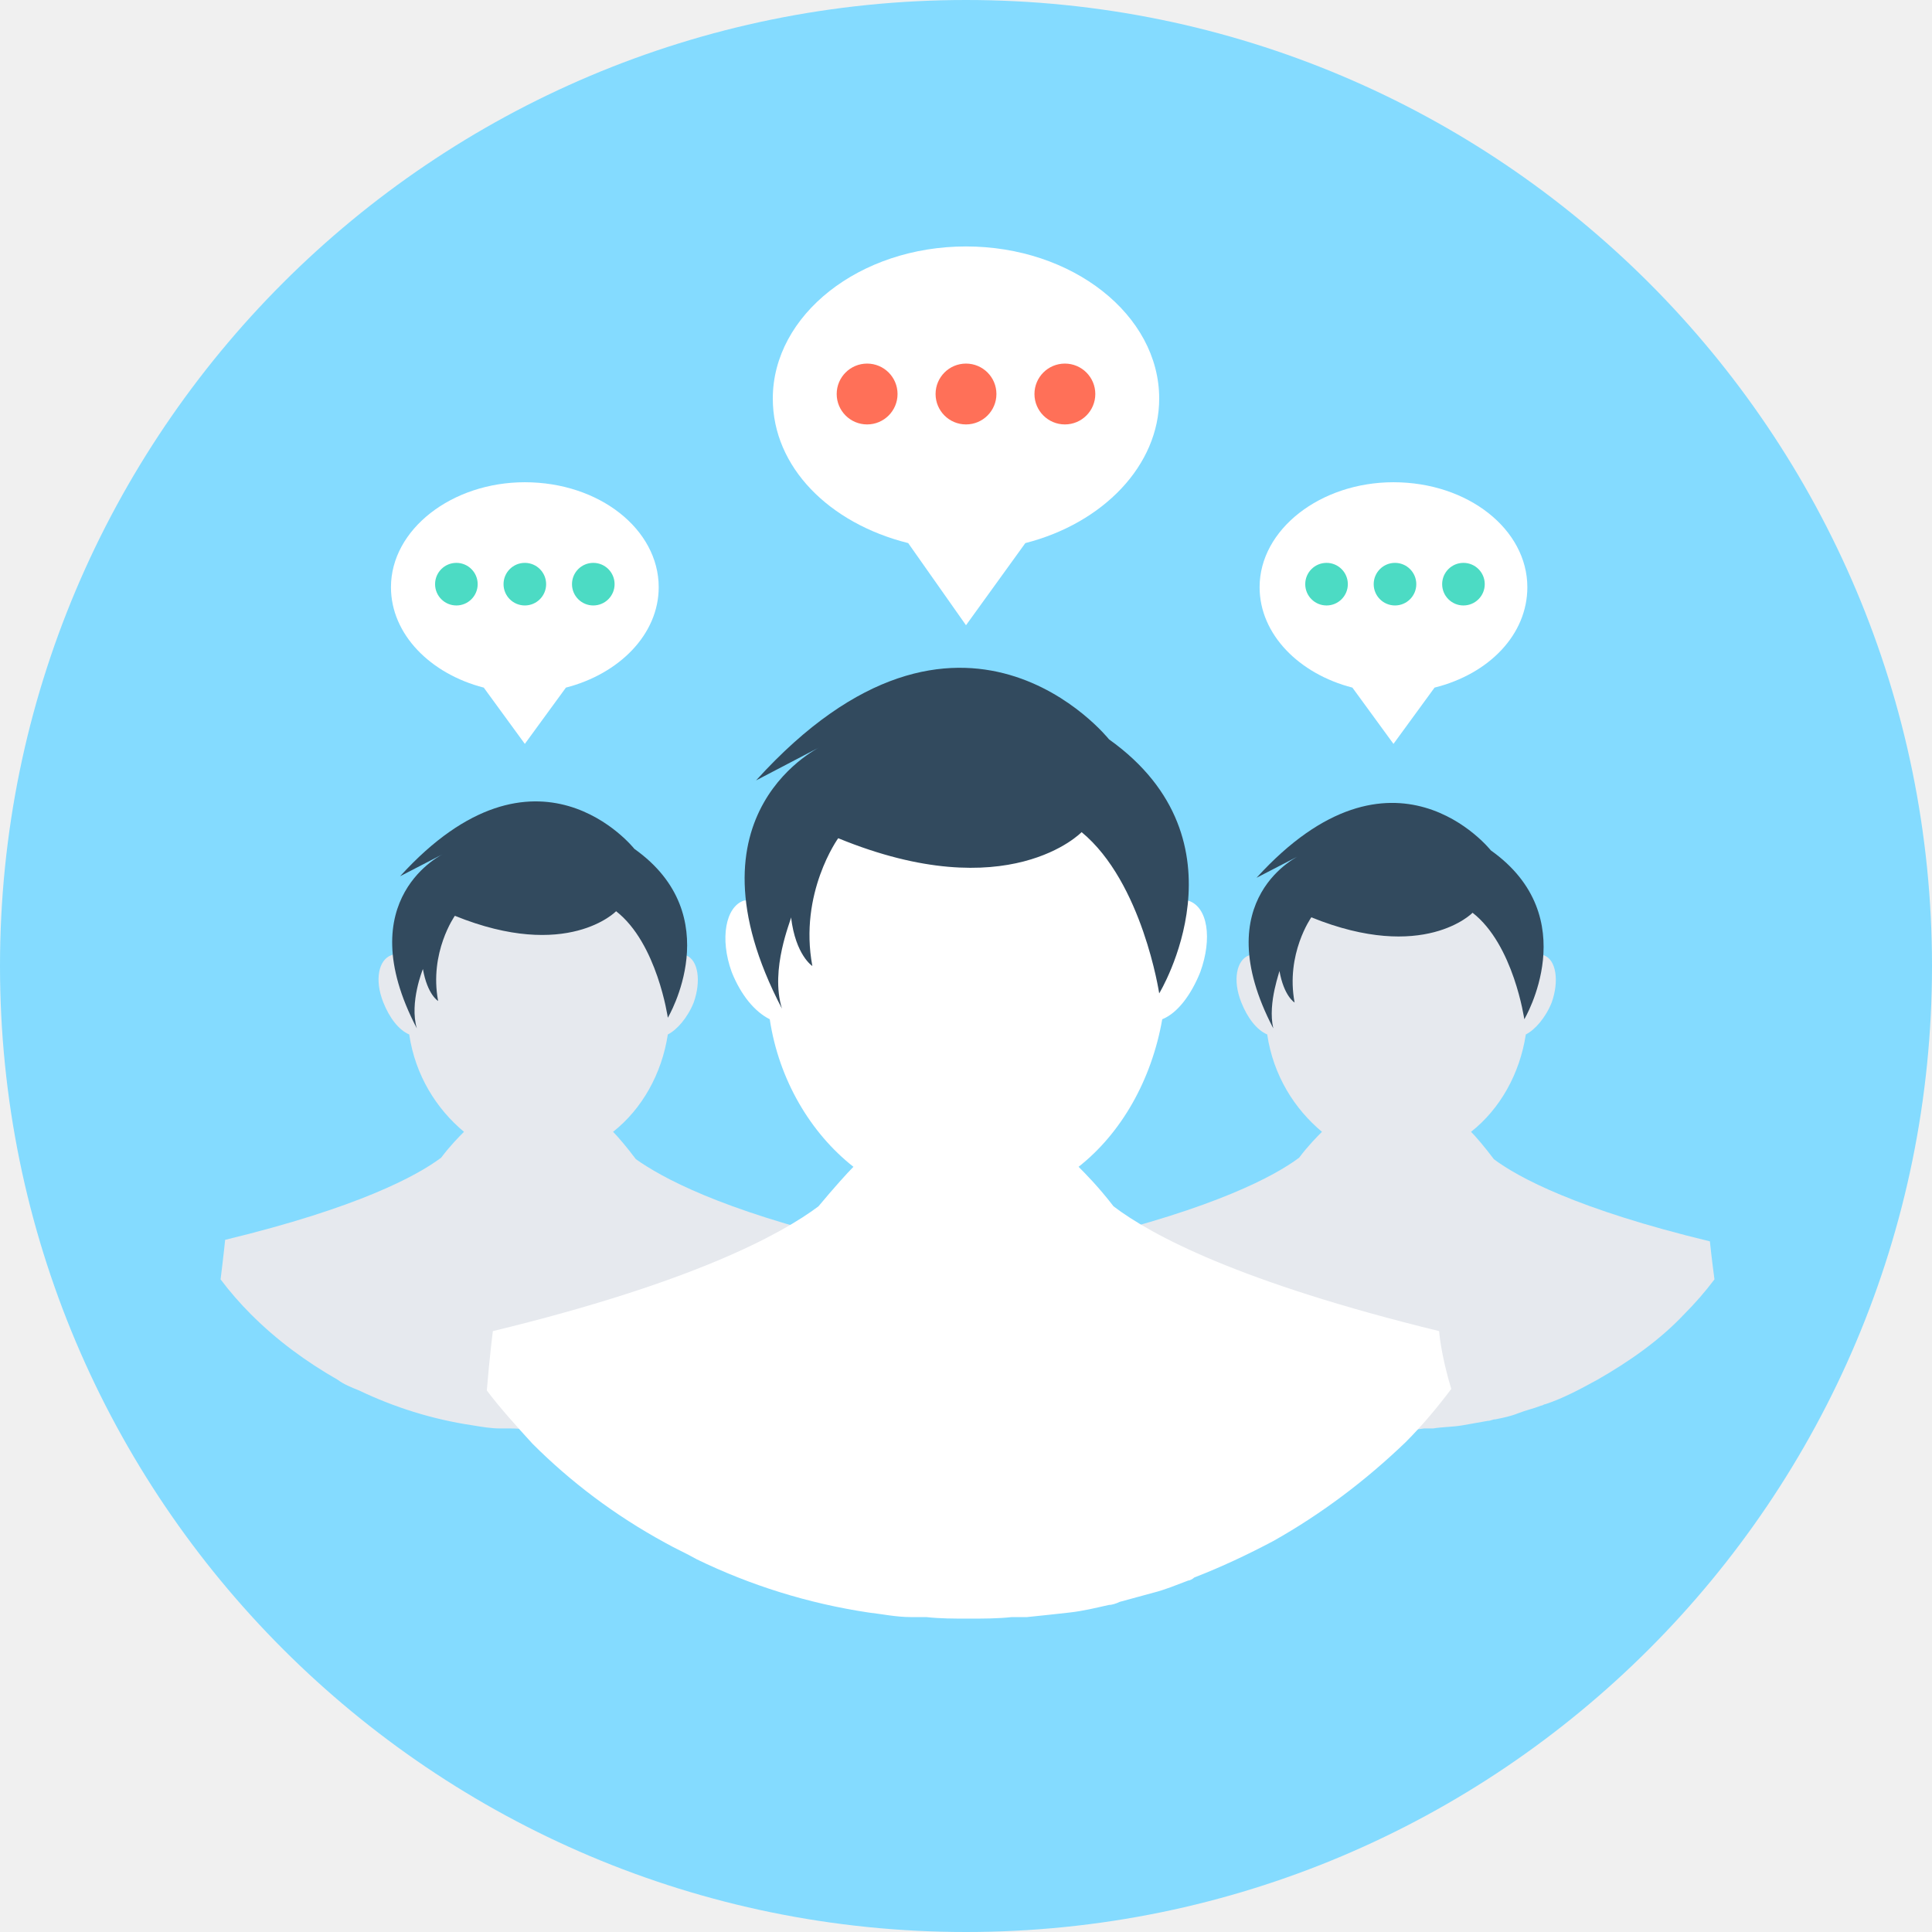
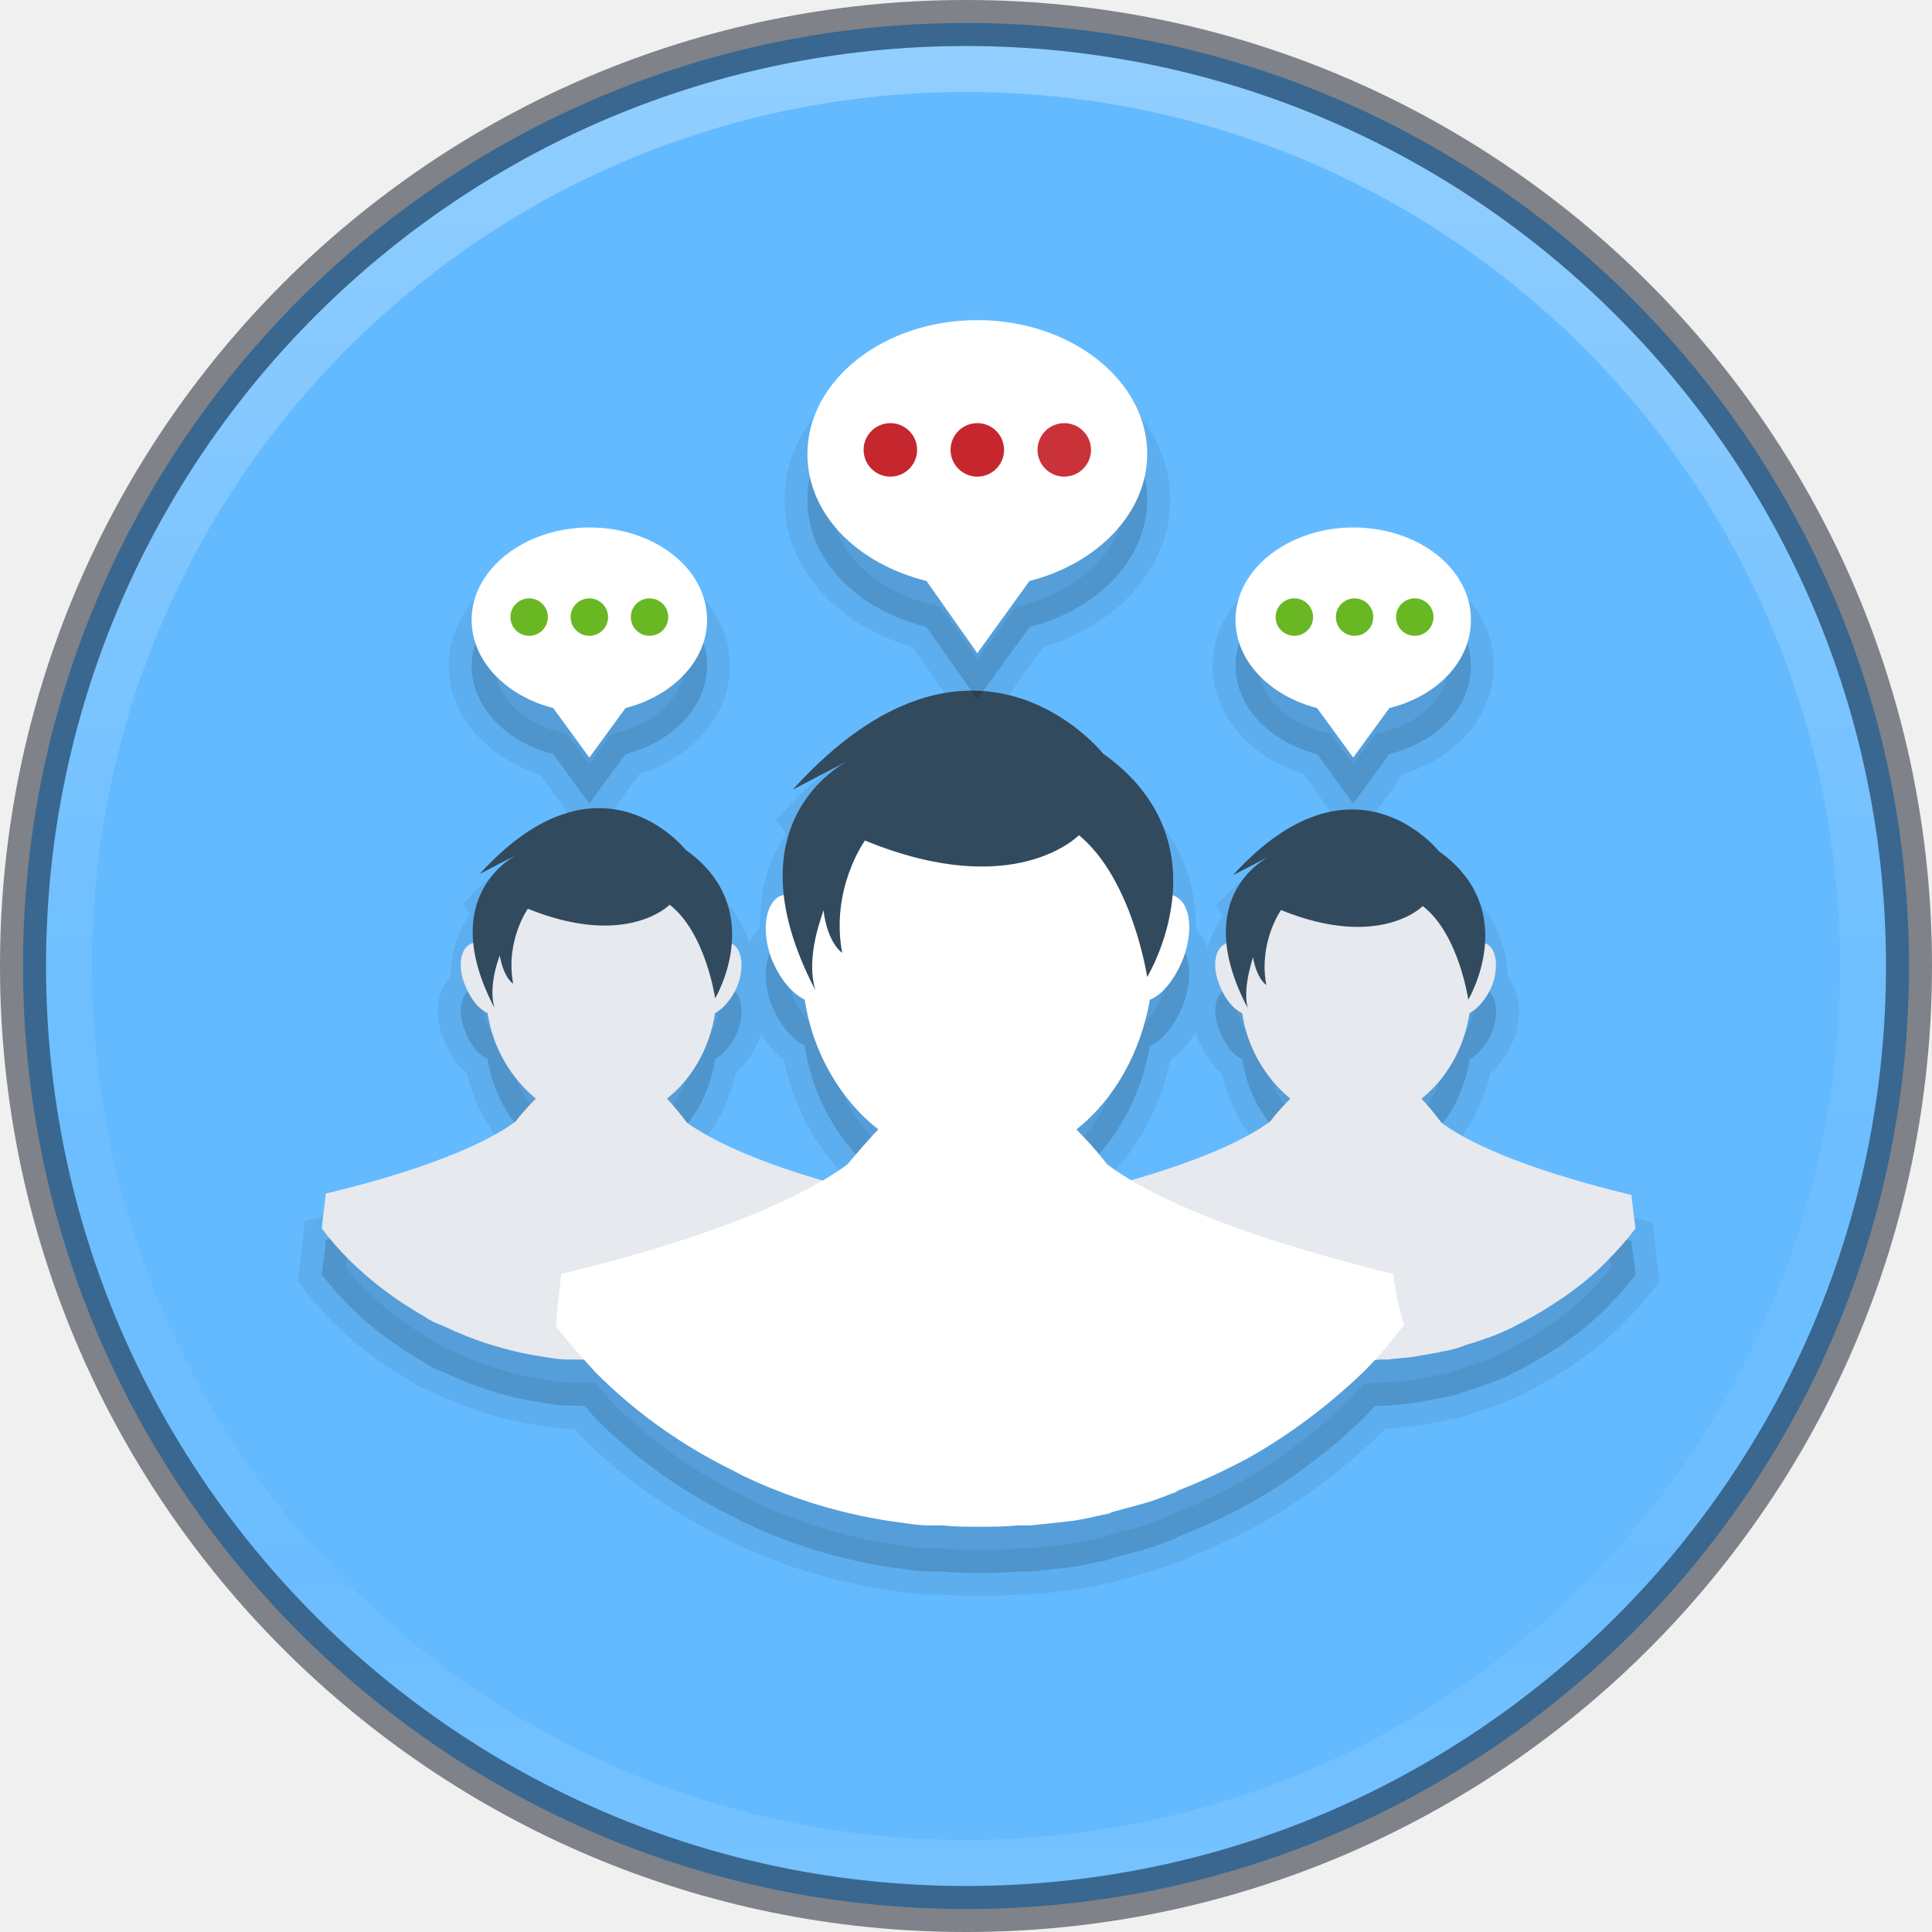
- <svg xmlns="http://www.w3.org/2000/svg" version="1.1" id="Layer_1" x="0px" y="0px" viewBox="0 0 508 508" style="enable-background:new 0 0 508 508;" xml:space="preserve">
-   <circle style="fill:#84DBFF;" cx="254" cy="254" r="254" />
-   <path style="fill:#E6E9EE;" d="M449.6,326.4c-34.8-8.4-50.4-16.8-56.8-21.6c-2.4-3.2-4.8-6-6-7.2l0,0c7.6-6,12.8-15.2,14.4-25.6  c2.4-1.2,5.2-4.4,6.8-8.4c2-5.6,1.2-11.2-2-12.4c-1.6-0.4-3.6,0-5.2,1.6c-4.4-16.8-17.6-28.8-33.6-28.8s-29.2,12-33.6,28.8  c-1.6-1.6-3.6-2.4-5.2-1.6c-3.2,1.2-4.4,6.4-2,12.4c1.6,4,4,7.2,6.8,8.4c1.6,10.8,7.2,19.6,14.4,25.6l0,0c-1.2,1.2-3.6,3.6-6,6.8  c-6.4,4.8-22,13.2-56.8,21.6c0,0-0.4,4-1.2,10.4c2.4,3.2,5.2,6.4,8,9.2c6.8,6.8,14.4,12.4,22.8,17.2c1.6,1.2,3.6,2,5.6,2.8  c9.2,4.4,19.2,7.6,30,9.2c2.4,0.4,4.8,0.8,7.2,0.8c0.4,0,0.4,0,0.8,0s1.2,0,2,0c2.4,0,4.8,0.4,7.2,0.4c2.4,0,4.8,0,7.2-0.4  c0.8,0,1.2,0,1.6,0s0.4,0,0.8,0c2.4-0.4,5.2-0.4,7.6-0.8s4.4-0.8,6.8-1.2c0.8,0,1.2-0.4,2-0.4c2-0.4,4-0.8,6-1.6c2-0.8,4-1.2,6-2  c0.4,0,0.8-0.4,1.2-0.4c4.8-1.6,9.2-4,13.6-6.4c8.4-4.8,16.4-10.4,22.8-17.2c2.8-2.8,5.6-6,8-9.2C450,330.4,449.6,326.4,449.6,326.4  z" />
-   <path style="fill:#324A5E;" d="M334.8,270.4c-18-34.4,7.2-45.6,7.2-45.6l-11.6,6c36-39.6,61.6-7.2,61.6-7.2  c24.8,17.6,8.8,44.4,8.8,44.4s-2.8-19.6-13.6-28c0,0-12.8,13.2-42.4,1.2c0,0-6.8,9.6-4.4,22.4c0,0-2.8-1.6-4-8.4  C336.8,254.8,333.2,263.6,334.8,270.4L334.8,270.4z" />
-   <path style="fill:#E6E9EE;" d="M224,326.4c-34.8-8.4-50-16.8-56.8-21.6c-2.4-3.2-4.8-6-6-7.2l0,0c7.6-6,12.8-15.2,14.4-25.6  c2.4-1.2,5.2-4.4,6.8-8.4c2-5.6,1.2-11.2-2-12.4c-1.6-0.4-3.6,0-5.2,1.6c-4.4-16.8-17.6-28.8-33.6-28.8s-29.2,12-33.6,28.8  c-1.6-1.6-3.6-2.4-5.2-1.6c-3.2,1.2-4.4,6.4-2,12.4c1.6,4,4,7.2,6.8,8.4c1.6,10.8,7.2,19.6,14.4,25.6l0,0c-1.2,1.2-3.6,3.6-6,6.8  c-6.4,4.8-22,13.2-56.8,21.6c0,0-0.4,4-1.2,10.4c2.4,3.2,5.2,6.4,8,9.2c6.8,6.8,14.4,12.4,22.8,17.2c1.6,1.2,3.6,2,5.6,2.8  c9.2,4.4,19.2,7.6,30,9.2c2.4,0.4,4.8,0.8,7.2,0.8c0.4,0,0.4,0,0.8,0c0.4,0,1.2,0,2,0c2.4,0,4.8,0.4,7.2,0.4s4.8,0,7.2-0.4  c0.8,0,1.2,0,1.6,0c0.4,0,0.4,0,0.8,0c2.4-0.4,5.2-0.4,7.6-0.8c2.4-0.4,4.4-0.8,6.8-1.2c0.8,0,1.2-0.4,2-0.4c2-0.4,4-0.8,6-1.6  c2-0.8,4-1.2,6-2c0.4,0,0.8-0.4,1.2-0.4c4.8-1.6,9.2-4,13.6-6.4c8.4-4.8,16.4-10.4,22.8-17.2c2.8-2.8,5.6-6,8-9.2  C224.4,330.4,224,326.4,224,326.4z" />
-   <path style="fill:#324A5E;" d="M109.6,270.4c-18-34.4,7.2-46,7.2-46l-11.6,6c36-39.6,61.6-7.2,61.6-7.2c24.8,17.6,8.8,44.4,8.8,44.4  s-2.8-19.6-13.6-28c0,0-12.8,13.2-42.4,1.2c0,0-6.8,9.6-4.4,22.4c0,0-2.8-1.6-4-8.4C111.2,254.8,107.6,263.6,109.6,270.4  L109.6,270.4z" />
-   <path style="fill:#FFFFFF;" d="M378.4,350c-52.4-12.8-75.6-25.2-85.6-32.8c-4-5.2-7.6-8.8-9.2-10.4l0,0c11.2-8.8,19.2-22.8,22-38.8  c4-1.6,7.6-6.4,10-12.4c3.2-8.8,2-17.2-3.2-18.8c-2.4-0.8-5.2,0.4-8,2.8C298,214.4,277.6,196,254,196c-24,0-44,18.4-50.4,43.6  c-2.8-2.4-5.6-3.2-8-2.8c-4.8,1.6-6.4,10-3.2,18.8c2.4,6,6,10.4,10,12.4c2.4,16,10.8,30,22,38.8l0,0c-1.6,1.6-5.2,5.6-9.2,10.4  c-9.6,7.2-32.8,20-85.6,32.8c0,0-0.8,6-1.6,15.6c3.6,4.8,8,9.6,12,14c10,10,21.6,18.8,34.8,26c2.8,1.6,5.6,2.8,8.4,4.4  c14,6.8,29.2,11.6,45.2,14c3.6,0.4,7.2,1.2,11.2,1.2c0.4,0,0.8,0,1.2,0c0.8,0,2,0,2.8,0c3.6,0.4,7.2,0.4,11.2,0.4  c3.6,0,7.6,0,11.2-0.4c0.8,0,2,0,2.8,0c0.4,0,0.8,0,1.2,0c4-0.4,7.6-0.8,11.2-1.2c3.6-0.4,6.8-1.2,10.4-2c0.8,0,2-0.4,2.8-0.8  c2.8-0.8,6-1.6,8.8-2.4c3.2-0.8,6-2,9.2-3.2c0.4,0,1.2-0.4,1.6-0.8c7.2-2.8,14-6,20.8-9.6c12.8-7.2,24.4-16,34.8-26  c4.4-4.4,8.4-9.2,12-14C378.8,356,378.4,350,378.4,350z" />
-   <path style="fill:#324A5E;" d="M205.6,265.2c-27.2-52,10.8-69.2,10.8-69.2l-17.6,9.2c54-59.6,92.8-10.8,92.8-10.8  c37.6,26.8,13.2,66.8,13.2,66.8s-4.4-29.2-20.4-42.4c0,0-19.2,20-64,1.6c0,0-10.4,14.4-6.8,33.6c0,0-4.4-2.8-5.6-12.8  C208,242,202.4,254.8,205.6,265.2L205.6,265.2z" />
-   <path style="fill:#FFFFFF;" d="M304.8,104.8c0-22-22.8-40-50.8-40s-50.8,18-50.8,40c0,18,14.8,32.8,35.6,38l15.2,21.6l15.6-21.6  C290,137.6,304.8,122.4,304.8,104.8z" />
-   <g>
-     <circle style="fill:#FF7058;" cx="228" cy="103.6" r="8" />
-     <circle style="fill:#FF7058;" cx="254" cy="103.6" r="8" />
-     <circle style="fill:#FF7058;" cx="280" cy="103.6" r="8" />
+ <svg xmlns="http://www.w3.org/2000/svg" xmlns:xlink="http://www.w3.org/1999/xlink" id="svg4031" height="64" width="64" version="1.1">
+   <defs id="defs4033">
+     <linearGradient id="linearGradient3820-7-2-1">
+       <stop offset="0" style="stop-color:#3d3d3d;stop-opacity:1" id="stop3822-2-6-3" />
+       <stop offset="0.5" style="stop-color:#686868;stop-opacity:0.498" id="stop3864-8-7-7" />
+       <stop offset="1" style="stop-color:#686868;stop-opacity:0" id="stop3824-1-2-5" />
+     </linearGradient>
+     <radialGradient gradientTransform="matrix(0.2708338,0,0,0.08762273,-2.855072,25.18723)" gradientUnits="userSpaceOnUse" xlink:href="#linearGradient3820-7-2-1" id="radialGradient3018" fy="186.171" fx="99.157" r="62.769" cy="186.171" cx="99.157" />
+     <linearGradient id="linearGradient4011-7">
+       <stop offset="0" style="stop-color:#ffffff;stop-opacity:1" id="stop4013-4" />
+       <stop offset="0.508" style="stop-color:#ffffff;stop-opacity:0.235" id="stop4015-61" />
+       <stop offset="0.835" style="stop-color:#ffffff;stop-opacity:0.157" id="stop4017-2" />
+       <stop offset="1" style="stop-color:#ffffff;stop-opacity:0.392" id="stop4019-2" />
+     </linearGradient>
+     <linearGradient id="linearGradient8838-4">
+       <stop offset="0" style="stop-color:#000000;stop-opacity:1" id="stop8840-4" />
+       <stop offset="1" style="stop-color:#000000;stop-opacity:0" id="stop8842-8" />
+     </linearGradient>
+     <linearGradient gradientTransform="matrix(0.5135135,0,0,0.5135135,-0.836132,22.97872)" gradientUnits="userSpaceOnUse" xlink:href="#linearGradient4011-7" id="linearGradient3741" y2="42.884" x2="71.204" y1="7.831" x1="71.204" />
+     <radialGradient gradientTransform="matrix(1.129412,0,0,0.2823525,-34.72941,43.69412)" gradientUnits="userSpaceOnUse" xlink:href="#linearGradient8838-4" id="radialGradient3748" fy="4.625" fx="62.625" r="10.625" cy="4.625" cx="62.625" />
+     <linearGradient id="linearGradient4632-92-3-0-8-1-6-6">
+       <stop offset="0" style="stop-color:#fafafa;stop-opacity:1" id="stop4634-68-8-0-2-9-1-1" />
+       <stop offset="1" style="stop-color:#e1e1e1;stop-opacity:1" id="stop4636-8-21-7-1-4-9-4" />
+     </linearGradient>
+     <radialGradient xlink:href="#linearGradient4632-92-3-0-8-1-6-6" id="radialGradient3398" gradientUnits="userSpaceOnUse" gradientTransform="matrix(0,1.218944,-1.289497,-3.3177771e-8,46.89601,18.35099)" cx="6.275" cy="8.45" fx="6.275" fy="8.45" r="20" />
+     <linearGradient xlink:href="#linearGradient3104-8-8-97-4-6-2-0-1-4-0-5-8-3-9-1" id="linearGradient4200-6" gradientUnits="userSpaceOnUse" gradientTransform="matrix(0.8074983,0,0,0.833744,113.0116,-2.35899)" x1="-95.838" y1="54.2" x2="-95.838" y2="5.176" />
+     <linearGradient id="linearGradient3104-8-8-97-4-6-2-0-1-4-0-5-8-3-9-1">
+       <stop offset="0" style="stop-color:#000000;stop-opacity:0.322" id="stop3106-5-4-3-5-0-1-61-9-2-7-3-3-2-6-9" />
+       <stop offset="1" style="stop-color:#000000;stop-opacity:0.278" id="stop3108-4-3-7-8-2-4-01-9-9-0-6-4-3-7-7" />
+     </linearGradient>
+     <linearGradient id="linearGradient2867-449-88-871-390-598-476-591-434-148-57-177-3-8-8">
+       <stop id="stop3750-8-9-0" style="stop-color:#95a3ab;stop-opacity:1" offset="0" />
+       <stop id="stop3752-3-2-2" style="stop-color:#667885;stop-opacity:1" offset="0.262" />
+       <stop id="stop3754-7-2-2" style="stop-color:#485a6c;stop-opacity:1" offset="0.705" />
+       <stop id="stop3756-9-3-05" style="stop-color:#273445;stop-opacity:1" offset="1" />
+     </linearGradient>
+     <linearGradient id="linearGradient4011-8">
+       <stop id="stop4013-9" style="stop-color:#ffffff;stop-opacity:1" offset="0" />
+       <stop id="stop4015-2" style="stop-color:#ffffff;stop-opacity:0.235" offset="0.508" />
+       <stop id="stop4017-28" style="stop-color:#ffffff;stop-opacity:0.157" offset="0.835" />
+       <stop id="stop4019-23" style="stop-color:#ffffff;stop-opacity:0.392" offset="1" />
+     </linearGradient>
+     <linearGradient y2="44.341" x2="71.204" y1="6.238" x1="71.204" gradientTransform="matrix(1.606177,0,0,1.606177,-83.21676,-24.72822)" gradientUnits="userSpaceOnUse" id="linearGradient3540" xlink:href="#linearGradient4011-8" />
+     <radialGradient r="20" fy="8.45" fx="1.198" cy="8.45" cx="1.198" gradientTransform="matrix(0,5.000002,-5.289406,-1.3609237e-7,68.69436,-17.9895)" gradientUnits="userSpaceOnUse" id="radialGradient3543" xlink:href="#linearGradient2867-449-88-871-390-598-476-591-434-148-57-177-3-8-8" />
+   </defs>
+   <g id="g4182" transform="translate(0,16)">
+     <path d="M 32,-15.238 C 14.764,-15.238 0.762,-1.236 0.762,16 c 0,17.236 14.002,31.238 31.238,31.238 17.236,0 31.238,-14.002 31.238,-31.238 0,-17.236 -14.002,-31.238 -31.238,-31.238 z" id="path2555" style="color:#000000;display:inline;overflow:visible;visibility:visible;fill:#64baff;fill-opacity:1;fill-rule:nonzero;stroke:none;stroke-width:1;marker:none;enable-background:accumulate" />
+     <path id="path4487" d="m 32.14,8.401 c -1.632,0.017 -3.637,0.804 -5.881,3.28 l 1.949,-1.018 c 0,0 -2.607,1.195 -2.232,4.527 -0.023,0.002 -0.049,-0.01 -0.071,-0.006 -0.532,0.177 -0.709,1.108 -0.354,2.083 0.266,0.665 0.664,1.15 1.107,1.372 0.266,1.773 1.197,3.323 2.437,4.298 -0.177,0.177 -0.575,0.623 -1.018,1.155 -0.197,0.148 -0.512,0.334 -0.824,0.521 -2.556,-0.753 -3.876,-1.46 -4.494,-1.896 -0.266,-0.355 -0.534,-0.665 -0.667,-0.798 0.842,-0.665 1.418,-1.684 1.595,-2.836 0.266,-0.133 0.579,-0.488 0.756,-0.932 0.219,-0.612 0.132,-1.219 -0.211,-1.363 0.079,-0.973 -0.179,-2.163 -1.518,-3.113 0,0 -2.836,-3.59 -6.824,0.798 l 1.286,-0.664 c 0,0 -1.676,0.806 -1.47,2.967 -0.026,0.006 -0.055,-0.009 -0.08,0.003 -0.355,0.133 -0.489,0.707 -0.223,1.372 0.177,0.443 0.443,0.799 0.753,0.932 0.177,1.197 0.798,2.172 1.595,2.836 -0.133,0.133 -0.398,0.398 -0.664,0.753 -0.709,0.532 -2.436,1.462 -6.292,2.393 0,0 -0.045,0.443 -0.134,1.152 0.266,0.355 0.577,0.711 0.887,1.021 0.753,0.753 1.593,1.373 2.524,1.905 0.177,0.133 0.4,0.221 0.622,0.31 1.019,0.487 2.128,0.844 3.324,1.021 0.266,0.044 0.532,0.089 0.798,0.089 l 0.086,0 0.223,0 c 0.084,0 0.169,0.006 0.253,0.012 0.126,0.14 0.244,0.294 0.366,0.429 1.108,1.108 2.395,2.083 3.857,2.881 0.31,0.177 0.618,0.311 0.929,0.488 1.551,0.753 3.236,1.285 5.009,1.551 0.399,0.044 0.798,0.134 1.241,0.134 l 0.134,0 0.31,0 c 0.399,0.044 0.798,0.045 1.241,0.045 0.399,0 0.842,-3.3e-4 1.241,-0.045 l 0.31,0 0.134,0 c 0.443,-0.044 0.839,-0.09 1.238,-0.134 0.399,-0.044 0.756,-0.132 1.155,-0.22 0.089,0 0.221,-0.045 0.31,-0.089 0.31,-0.089 0.663,-0.176 0.973,-0.265 0.355,-0.089 0.666,-0.221 1.021,-0.354 0.044,0 0.131,-0.045 0.176,-0.089 0.798,-0.31 1.553,-0.667 2.307,-1.065 1.418,-0.798 2.702,-1.77 3.854,-2.878 0.125,-0.125 0.241,-0.259 0.36,-0.39 0.058,-0.006 0.115,6.61e-4 0.173,-0.009 l 0.176,0 0.089,0 c 0.266,-0.044 0.576,-0.045 0.842,-0.089 0.266,-0.044 0.487,-0.09 0.753,-0.134 0.089,0 0.135,-0.045 0.223,-0.045 0.222,-0.044 0.442,-0.087 0.664,-0.176 0.222,-0.089 0.442,-0.135 0.664,-0.223 0.044,0 0.09,-0.045 0.134,-0.045 0.532,-0.177 1.018,-0.442 1.506,-0.708 0.931,-0.532 1.818,-1.151 2.527,-1.905 0.31,-0.31 0.621,-0.666 0.887,-1.021 -0.089,-0.665 -0.134,-1.107 -0.134,-1.107 -3.855,-0.931 -5.583,-1.861 -6.292,-2.393 -0.266,-0.355 -0.534,-0.665 -0.667,-0.798 0.842,-0.665 1.418,-1.684 1.595,-2.836 0.266,-0.133 0.579,-0.488 0.756,-0.932 0.222,-0.62 0.131,-1.239 -0.223,-1.372 -0.01,-0.002 -0.022,0.002 -0.033,0 0.066,-0.963 -0.202,-2.126 -1.518,-3.06 0,0 -2.836,-3.59 -6.824,0.798 l 1.286,-0.664 c 0,0 -1.673,0.777 -1.47,2.923 -0.012,0.004 -0.027,-0.003 -0.039,0.003 -0.355,0.133 -0.486,0.707 -0.22,1.372 0.177,0.443 0.443,0.799 0.753,0.932 0.177,1.197 0.798,2.172 1.595,2.836 -0.133,0.133 -0.398,0.398 -0.664,0.753 C 41.49,23.115 40.113,23.836 37.473,24.601 37.177,24.422 36.868,24.24 36.673,24.092 36.229,23.516 35.832,23.114 35.655,22.937 c 1.241,-0.975 2.127,-2.525 2.437,-4.298 0.443,-0.177 0.841,-0.707 1.107,-1.372 0.355,-0.975 0.222,-1.906 -0.354,-2.083 -0.004,-0.001 -0.008,-0.002 -0.012,-0.003 0.124,-1.459 -0.262,-3.25 -2.292,-4.696 0,0 -1.682,-2.111 -4.402,-2.083 z" style="opacity:0.07;fill:none;fill-opacity:1;stroke:#000000;stroke-width:1.524;stroke-opacity:1" />
+     <path id="path4520" d="m 32.375,-3.872 c -3.102,0 -5.628,1.994 -5.628,4.432 0,1.994 1.639,3.635 3.943,4.211 l 1.685,2.393 1.729,-2.393 c 2.26,-0.576 3.899,-2.261 3.899,-4.211 0,-2.437 -2.526,-4.432 -5.628,-4.432 z m -12.851,6.869 c -2.127,0 -3.899,1.373 -3.899,3.057 0,1.374 1.151,2.527 2.702,2.926 l 1.196,1.64 1.196,-1.64 c 1.551,-0.399 2.702,-1.552 2.702,-2.926 0,-1.684 -1.727,-3.057 -3.899,-3.057 z m 25.304,0 c -2.127,0 -3.899,1.373 -3.899,3.057 0,1.374 1.151,2.527 2.702,2.926 l 1.196,1.64 1.196,-1.64 c 1.595,-0.399 2.702,-1.552 2.702,-2.926 0,-1.684 -1.727,-3.057 -3.899,-3.057 z" style="opacity:0.07;fill:none;fill-opacity:1;stroke:#000000;stroke-width:1.524;stroke-opacity:1" />
+     <path style="opacity:0.15;fill:#000000;fill-opacity:1" d="m 32.14,8.401 c -1.632,0.017 -3.637,0.804 -5.881,3.28 l 1.949,-1.018 c 0,0 -2.607,1.195 -2.232,4.527 -0.023,0.002 -0.049,-0.01 -0.071,-0.006 -0.532,0.177 -0.709,1.108 -0.354,2.083 0.266,0.665 0.664,1.15 1.107,1.372 0.266,1.773 1.197,3.323 2.437,4.298 -0.177,0.177 -0.575,0.623 -1.018,1.155 -0.197,0.148 -0.512,0.334 -0.824,0.521 -2.556,-0.753 -3.876,-1.46 -4.494,-1.896 -0.266,-0.355 -0.534,-0.665 -0.667,-0.798 0.842,-0.665 1.418,-1.684 1.595,-2.836 0.266,-0.133 0.579,-0.488 0.756,-0.932 0.219,-0.612 0.132,-1.219 -0.211,-1.363 0.079,-0.973 -0.179,-2.163 -1.518,-3.113 0,0 -2.836,-3.59 -6.824,0.798 l 1.286,-0.664 c 0,0 -1.676,0.806 -1.47,2.967 -0.026,0.006 -0.055,-0.009 -0.08,0.003 -0.355,0.133 -0.489,0.707 -0.223,1.372 0.177,0.443 0.443,0.799 0.753,0.932 0.177,1.197 0.798,2.172 1.595,2.836 -0.133,0.133 -0.398,0.398 -0.664,0.753 -0.709,0.532 -2.436,1.462 -6.292,2.393 0,0 -0.045,0.443 -0.134,1.152 0.266,0.355 0.577,0.711 0.887,1.021 0.753,0.753 1.593,1.373 2.524,1.905 0.177,0.133 0.4,0.221 0.622,0.31 1.019,0.487 2.128,0.844 3.324,1.021 0.266,0.044 0.532,0.089 0.798,0.089 l 0.086,0 0.223,0 c 0.084,0 0.169,0.006 0.253,0.012 0.126,0.14 0.244,0.294 0.366,0.429 1.108,1.108 2.395,2.083 3.857,2.881 0.31,0.177 0.618,0.311 0.929,0.488 1.551,0.753 3.236,1.285 5.009,1.551 0.399,0.044 0.798,0.134 1.241,0.134 l 0.134,0 0.31,0 c 0.399,0.044 0.798,0.045 1.241,0.045 0.399,0 0.842,-3.3e-4 1.241,-0.045 l 0.31,0 0.134,0 c 0.443,-0.044 0.839,-0.09 1.238,-0.134 0.399,-0.044 0.756,-0.132 1.155,-0.22 0.089,0 0.221,-0.045 0.31,-0.089 0.31,-0.089 0.663,-0.176 0.973,-0.265 0.355,-0.089 0.666,-0.221 1.021,-0.354 0.044,0 0.131,-0.045 0.176,-0.089 0.798,-0.31 1.553,-0.667 2.307,-1.065 1.418,-0.798 2.702,-1.77 3.854,-2.878 0.125,-0.125 0.241,-0.259 0.36,-0.39 0.058,-0.006 0.115,6.61e-4 0.173,-0.009 l 0.176,0 0.089,0 c 0.266,-0.044 0.576,-0.045 0.842,-0.089 0.266,-0.044 0.487,-0.09 0.753,-0.134 0.089,0 0.135,-0.045 0.223,-0.045 0.222,-0.044 0.442,-0.087 0.664,-0.176 0.222,-0.089 0.442,-0.135 0.664,-0.223 0.044,0 0.09,-0.045 0.134,-0.045 0.532,-0.177 1.018,-0.442 1.506,-0.708 0.931,-0.532 1.818,-1.151 2.527,-1.905 0.31,-0.31 0.621,-0.666 0.887,-1.021 -0.089,-0.665 -0.134,-1.107 -0.134,-1.107 -3.855,-0.931 -5.583,-1.861 -6.292,-2.393 -0.266,-0.355 -0.534,-0.665 -0.667,-0.798 0.842,-0.665 1.418,-1.684 1.595,-2.836 0.266,-0.133 0.579,-0.488 0.756,-0.932 0.222,-0.62 0.131,-1.239 -0.223,-1.372 -0.01,-0.002 -0.022,0.002 -0.033,0 0.066,-0.963 -0.202,-2.126 -1.518,-3.06 0,0 -2.836,-3.59 -6.824,0.798 l 1.286,-0.664 c 0,0 -1.673,0.777 -1.47,2.923 -0.012,0.004 -0.027,-0.003 -0.039,0.003 -0.355,0.133 -0.486,0.707 -0.22,1.372 0.177,0.443 0.443,0.799 0.753,0.932 0.177,1.197 0.798,2.172 1.595,2.836 -0.133,0.133 -0.398,0.398 -0.664,0.753 C 41.49,23.115 40.113,23.836 37.473,24.601 37.177,24.422 36.868,24.24 36.673,24.092 36.229,23.516 35.832,23.114 35.655,22.937 c 1.241,-0.975 2.127,-2.525 2.437,-4.298 0.443,-0.177 0.841,-0.707 1.107,-1.372 0.355,-0.975 0.222,-1.906 -0.354,-2.083 -0.004,-0.001 -0.008,-0.002 -0.012,-0.003 0.124,-1.459 -0.262,-3.25 -2.292,-4.696 0,0 -1.682,-2.111 -4.402,-2.083 z" id="path4473" />
+     <path d="m 61.714,15.999 c 0,16.411 -13.305,29.715 -29.714,29.715 -16.411,0 -29.715,-13.304 -29.715,-29.715 0,-16.411 13.304,-29.713 29.715,-29.713 16.409,0 29.714,13.303 29.714,29.713 l 0,0 z" id="path8655-4" style="color:#000000;display:inline;overflow:visible;visibility:visible;opacity:0.3;fill:none;stroke:url(#linearGradient3540);stroke-width:1.524;stroke-linecap:round;stroke-linejoin:round;stroke-miterlimit:4;stroke-dasharray:none;stroke-dashoffset:0;stroke-opacity:1;marker:none;enable-background:accumulate" />
+     <path d="M 32,-15.238 C 14.764,-15.238 0.762,-1.236 0.762,16 c 0,17.236 14.002,31.238 31.238,31.238 17.236,0 31.238,-14.002 31.238,-31.238 0,-17.236 -14.002,-31.238 -31.238,-31.238 z" id="path2555-6-0" style="color:#000000;display:inline;overflow:visible;visibility:visible;opacity:0.5;fill:#000000;fill-opacity:0;fill-rule:nonzero;stroke:#0e141f;stroke-width:1.524;stroke-linecap:round;stroke-linejoin:round;stroke-miterlimit:4;stroke-dasharray:none;stroke-dashoffset:0;stroke-opacity:1;marker:none;enable-background:accumulate" />
+     <path style="fill:#e6e9ee" d="m 54.045,23.586 c -3.855,-0.931 -5.584,-1.861 -6.293,-2.393 -0.266,-0.355 -0.532,-0.665 -0.665,-0.798 l 0,0 c 0.842,-0.665 1.418,-1.684 1.595,-2.836 0.266,-0.133 0.576,-0.487 0.753,-0.931 0.222,-0.62 0.133,-1.241 -0.222,-1.374 -0.177,-0.044 -0.399,0 -0.576,0.177 -0.487,-1.861 -1.95,-3.191 -3.722,-3.191 -1.773,0 -3.235,1.329 -3.722,3.191 -0.177,-0.177 -0.399,-0.266 -0.576,-0.177 -0.355,0.133 -0.487,0.709 -0.222,1.374 0.177,0.443 0.443,0.798 0.753,0.931 0.177,1.197 0.798,2.171 1.595,2.836 l 0,0 c -0.133,0.133 -0.399,0.399 -0.665,0.753 -0.709,0.532 -2.437,1.462 -6.293,2.393 0,0 -0.044,0.443 -0.133,1.152 0.266,0.355 0.576,0.709 0.886,1.019 0.753,0.753 1.595,1.374 2.526,1.906 0.177,0.133 0.399,0.222 0.62,0.31 1.019,0.487 2.127,0.842 3.324,1.019 0.266,0.044 0.532,0.089 0.798,0.089 0.044,0 0.044,0 0.089,0 0.044,0 0.133,0 0.222,0 0.266,0 0.532,0.044 0.798,0.044 0.266,0 0.532,0 0.798,-0.044 0.089,0 0.133,0 0.177,0 0.044,0 0.044,0 0.089,0 0.266,-0.044 0.576,-0.044 0.842,-0.089 0.266,-0.044 0.487,-0.089 0.753,-0.133 0.089,0 0.133,-0.044 0.222,-0.044 0.222,-0.044 0.443,-0.089 0.665,-0.177 0.222,-0.089 0.443,-0.133 0.665,-0.222 0.044,0 0.089,-0.044 0.133,-0.044 0.532,-0.177 1.019,-0.443 1.507,-0.709 0.931,-0.532 1.817,-1.152 2.526,-1.906 0.31,-0.31 0.62,-0.665 0.886,-1.019 -0.089,-0.665 -0.133,-1.108 -0.133,-1.108 z" id="path5" />
+     <path style="fill:#324a5e" d="m 41.326,17.382 c -1.994,-3.811 0.798,-5.052 0.798,-5.052 l -1.285,0.665 c 3.988,-4.387 6.825,-0.798 6.825,-0.798 2.748,1.95 0.975,4.919 0.975,4.919 0,0 -0.31,-2.171 -1.507,-3.102 0,0 -1.418,1.462 -4.697,0.133 0,0 -0.753,1.064 -0.487,2.482 0,0 -0.31,-0.177 -0.443,-0.931 0.044,-0.044 -0.355,0.931 -0.177,1.684 l 0,0 z" id="path7" />
+     <path style="fill:#e6e9ee" d="m 29.051,23.586 c -3.855,-0.931 -5.539,-1.861 -6.293,-2.393 -0.266,-0.355 -0.532,-0.665 -0.665,-0.798 l 0,0 c 0.842,-0.665 1.418,-1.684 1.595,-2.836 0.266,-0.133 0.576,-0.487 0.753,-0.931 0.222,-0.62 0.133,-1.241 -0.222,-1.374 -0.177,-0.044 -0.399,0 -0.576,0.177 -0.487,-1.861 -1.95,-3.191 -3.722,-3.191 -1.773,0 -3.235,1.329 -3.722,3.191 -0.177,-0.177 -0.399,-0.266 -0.576,-0.177 -0.355,0.133 -0.487,0.709 -0.222,1.374 0.177,0.443 0.443,0.798 0.753,0.931 0.177,1.197 0.798,2.171 1.595,2.836 l 0,0 c -0.133,0.133 -0.399,0.399 -0.665,0.753 -0.709,0.532 -2.437,1.462 -6.293,2.393 0,0 -0.044,0.443 -0.133,1.152 0.266,0.355 0.576,0.709 0.886,1.019 0.753,0.753 1.595,1.374 2.526,1.906 0.177,0.133 0.399,0.222 0.62,0.31 1.019,0.487 2.127,0.842 3.324,1.019 0.266,0.044 0.532,0.089 0.798,0.089 0.044,0 0.044,0 0.089,0 0.044,0 0.133,0 0.222,0 0.266,0 0.532,0.044 0.798,0.044 0.266,0 0.532,0 0.798,-0.044 0.089,0 0.133,0 0.177,0 0.044,0 0.044,0 0.089,0 0.266,-0.044 0.576,-0.044 0.842,-0.089 0.266,-0.044 0.487,-0.089 0.753,-0.133 0.089,0 0.133,-0.044 0.222,-0.044 0.222,-0.044 0.443,-0.089 0.665,-0.177 0.222,-0.089 0.443,-0.133 0.665,-0.222 0.044,0 0.089,-0.044 0.133,-0.044 0.532,-0.177 1.019,-0.443 1.507,-0.709 0.931,-0.532 1.817,-1.152 2.526,-1.906 0.31,-0.31 0.62,-0.665 0.886,-1.019 -0.089,-0.665 -0.133,-1.108 -0.133,-1.108 z" id="path9" />
+     <path style="fill:#324a5e" d="m 16.377,17.382 c -1.994,-3.811 0.798,-5.096 0.798,-5.096 l -1.285,0.665 c 3.988,-4.387 6.825,-0.798 6.825,-0.798 2.748,1.95 0.975,4.919 0.975,4.919 0,0 -0.31,-2.171 -1.507,-3.102 0,0 -1.418,1.462 -4.697,0.133 0,0 -0.753,1.064 -0.487,2.482 0,0 -0.31,-0.177 -0.443,-0.931 0,0 -0.399,0.975 -0.177,1.728 l 0,0 z" id="path11" />
+     <path style="fill:#ffffff" d="m 46.157,26.201 c -5.805,-1.418 -8.376,-2.792 -9.483,-3.634 -0.443,-0.576 -0.842,-0.975 -1.019,-1.152 l 0,0 c 1.241,-0.975 2.127,-2.526 2.437,-4.299 0.443,-0.177 0.842,-0.709 1.108,-1.374 0.355,-0.975 0.222,-1.906 -0.355,-2.083 -0.266,-0.089 -0.576,0.044 -0.886,0.31 -0.709,-2.792 -2.969,-4.83 -5.584,-4.83 -2.659,0 -4.875,2.039 -5.584,4.83 -0.31,-0.266 -0.62,-0.355 -0.886,-0.31 -0.532,0.177 -0.709,1.108 -0.355,2.083 0.266,0.665 0.665,1.152 1.108,1.374 0.266,1.773 1.197,3.324 2.437,4.299 l 0,0 c -0.177,0.177 -0.576,0.62 -1.019,1.152 -1.064,0.798 -3.634,2.216 -9.483,3.634 0,0 -0.089,0.665 -0.177,1.728 0.399,0.532 0.886,1.064 1.329,1.551 1.108,1.108 2.393,2.083 3.855,2.88 0.31,0.177 0.62,0.31 0.931,0.487 1.551,0.753 3.235,1.285 5.008,1.551 0.399,0.044 0.798,0.133 1.241,0.133 0.044,0 0.089,0 0.133,0 0.089,0 0.222,0 0.31,0 0.399,0.044 0.798,0.044 1.241,0.044 0.399,0 0.842,0 1.241,-0.044 0.089,0 0.222,0 0.31,0 0.044,0 0.089,0 0.133,0 0.443,-0.044 0.842,-0.089 1.241,-0.133 0.399,-0.044 0.753,-0.133 1.152,-0.222 0.089,0 0.222,-0.044 0.31,-0.089 0.31,-0.089 0.665,-0.177 0.975,-0.266 0.355,-0.089 0.665,-0.222 1.019,-0.355 0.044,0 0.133,-0.044 0.177,-0.089 0.798,-0.31 1.551,-0.665 2.304,-1.064 1.418,-0.798 2.703,-1.773 3.855,-2.88 0.487,-0.487 0.931,-1.019 1.329,-1.551 -0.31,-1.019 -0.355,-1.684 -0.355,-1.684 z" id="path13" />
+     <path style="fill:#324a5e" d="M 27.013,16.806 C 23.999,11.045 28.209,9.14 28.209,9.14 l -1.95,1.019 c 5.983,-6.603 10.281,-1.197 10.281,-1.197 4.166,2.969 1.462,7.401 1.462,7.401 0,0 -0.487,-3.235 -2.26,-4.697 0,0 -2.127,2.216 -7.09,0.177 0,0 -1.152,1.595 -0.753,3.722 0,0 -0.487,-0.31 -0.62,-1.418 0,0.089 -0.62,1.507 -0.266,2.659 l 0,0 z" id="path15" />
+     <path style="opacity:0.15;fill:#000000;fill-opacity:1" d="m 32.375,-3.872 c -3.102,0 -5.628,1.994 -5.628,4.432 0,1.994 1.639,3.635 3.943,4.211 l 1.685,2.393 1.729,-2.393 c 2.26,-0.576 3.899,-2.261 3.899,-4.211 0,-2.437 -2.526,-4.432 -5.628,-4.432 z m -12.851,6.869 c -2.127,0 -3.899,1.373 -3.899,3.057 0,1.374 1.151,2.527 2.702,2.926 l 1.196,1.64 1.196,-1.64 c 1.551,-0.399 2.702,-1.552 2.702,-2.926 0,-1.684 -1.727,-3.057 -3.899,-3.057 z m 25.304,0 c -2.127,0 -3.899,1.373 -3.899,3.057 0,1.374 1.151,2.527 2.702,2.926 l 1.196,1.64 1.196,-1.64 c 1.595,-0.399 2.702,-1.552 2.702,-2.926 0,-1.684 -1.727,-3.057 -3.899,-3.057 z" id="path4489" />
+     <path style="fill:#ffffff" d="m 38.003,-0.964 c 0,-2.437 -2.526,-4.432 -5.628,-4.432 -3.102,0 -5.628,1.994 -5.628,4.432 0,1.994 1.64,3.634 3.944,4.21 l 1.684,2.393 1.728,-2.393 c 2.26,-0.576 3.9,-2.26 3.9,-4.21 z" id="path17" />
+     <circle id="circle21" r="0.886" cy="-1.097" cx="29.494" style="fill:#c6262e;fill-opacity:1" />
+     <circle id="circle23" r="0.886" cy="-1.097" cx="32.375" style="fill:#c6262e;fill-opacity:1" />
+     <circle id="circle25" r="0.886" cy="-1.097" cx="35.255" style="fill:#c6262e;fill-opacity:0.941" />
+     <path style="fill:#ffffff" d="m 48.727,4.531 c 0,-1.684 -1.728,-3.058 -3.9,-3.058 -2.127,0 -3.9,1.374 -3.9,3.058 0,1.374 1.152,2.526 2.703,2.925 l 1.197,1.64 1.197,-1.64 c 1.595,-0.399 2.703,-1.551 2.703,-2.925 z" id="path27" />
+     <circle id="circle31" r="0.62" cy="4.442" cx="42.877" style="fill:#68b723;fill-opacity:1" />
+     <circle id="circle33" r="0.62" cy="4.442" cx="44.872" style="fill:#68b723;fill-opacity:1" />
+     <circle id="circle35" r="0.62" cy="4.442" cx="46.866" style="fill:#68b723;fill-opacity:1" />
+     <path style="fill:#ffffff" d="m 23.423,4.531 c 0,-1.684 -1.728,-3.058 -3.9,-3.058 -2.127,0 -3.9,1.374 -3.9,3.058 0,1.374 1.152,2.526 2.703,2.925 l 1.197,1.64 1.197,-1.64 c 1.551,-0.399 2.703,-1.551 2.703,-2.925 z" id="path37" />
+     <circle id="circle41" r="0.62" cy="4.442" cx="17.529" style="fill:#68b723;fill-opacity:1" />
+     <circle id="circle43" r="0.62" cy="4.442" cx="19.523" style="fill:#68b723;fill-opacity:1" />
+     <circle id="circle45" r="0.62" cy="4.442" cx="21.517" style="fill:#68b723;fill-opacity:1" />
  </g>
-   <path style="fill:#FFFFFF;" d="M401.6,154.4c0-15.2-15.6-27.6-35.2-27.6c-19.2,0-35.2,12.4-35.2,27.6c0,12.4,10.4,22.8,24.4,26.4  l10.8,14.8l10.8-14.8C391.6,177.2,401.6,166.8,401.6,154.4z" />
-   <g>
-     <circle style="fill:#4CDBC4;" cx="348.8" cy="153.6" r="5.6" />
-     <circle style="fill:#4CDBC4;" cx="366.8" cy="153.6" r="5.6" />
-     <circle style="fill:#4CDBC4;" cx="384.8" cy="153.6" r="5.6" />
-   </g>
-   <path style="fill:#FFFFFF;" d="M173.2,154.4c0-15.2-15.6-27.6-35.2-27.6c-19.2,0-35.2,12.4-35.2,27.6c0,12.4,10.4,22.8,24.4,26.4  l10.8,14.8l10.8-14.8C162.8,177.2,173.2,166.8,173.2,154.4z" />
-   <g>
-     <circle style="fill:#4CDBC4;" cx="120" cy="153.6" r="5.6" />
-     <circle style="fill:#4CDBC4;" cx="138" cy="153.6" r="5.6" />
-     <circle style="fill:#4CDBC4;" cx="156" cy="153.6" r="5.6" />
-   </g>
-   <g>
- </g>
-   <g>
- </g>
-   <g>
- </g>
-   <g>
- </g>
-   <g>
- </g>
-   <g>
- </g>
-   <g>
- </g>
-   <g>
- </g>
-   <g>
- </g>
-   <g>
- </g>
-   <g>
- </g>
-   <g>
- </g>
-   <g>
- </g>
-   <g>
- </g>
-   <g>
- </g>
</svg>
